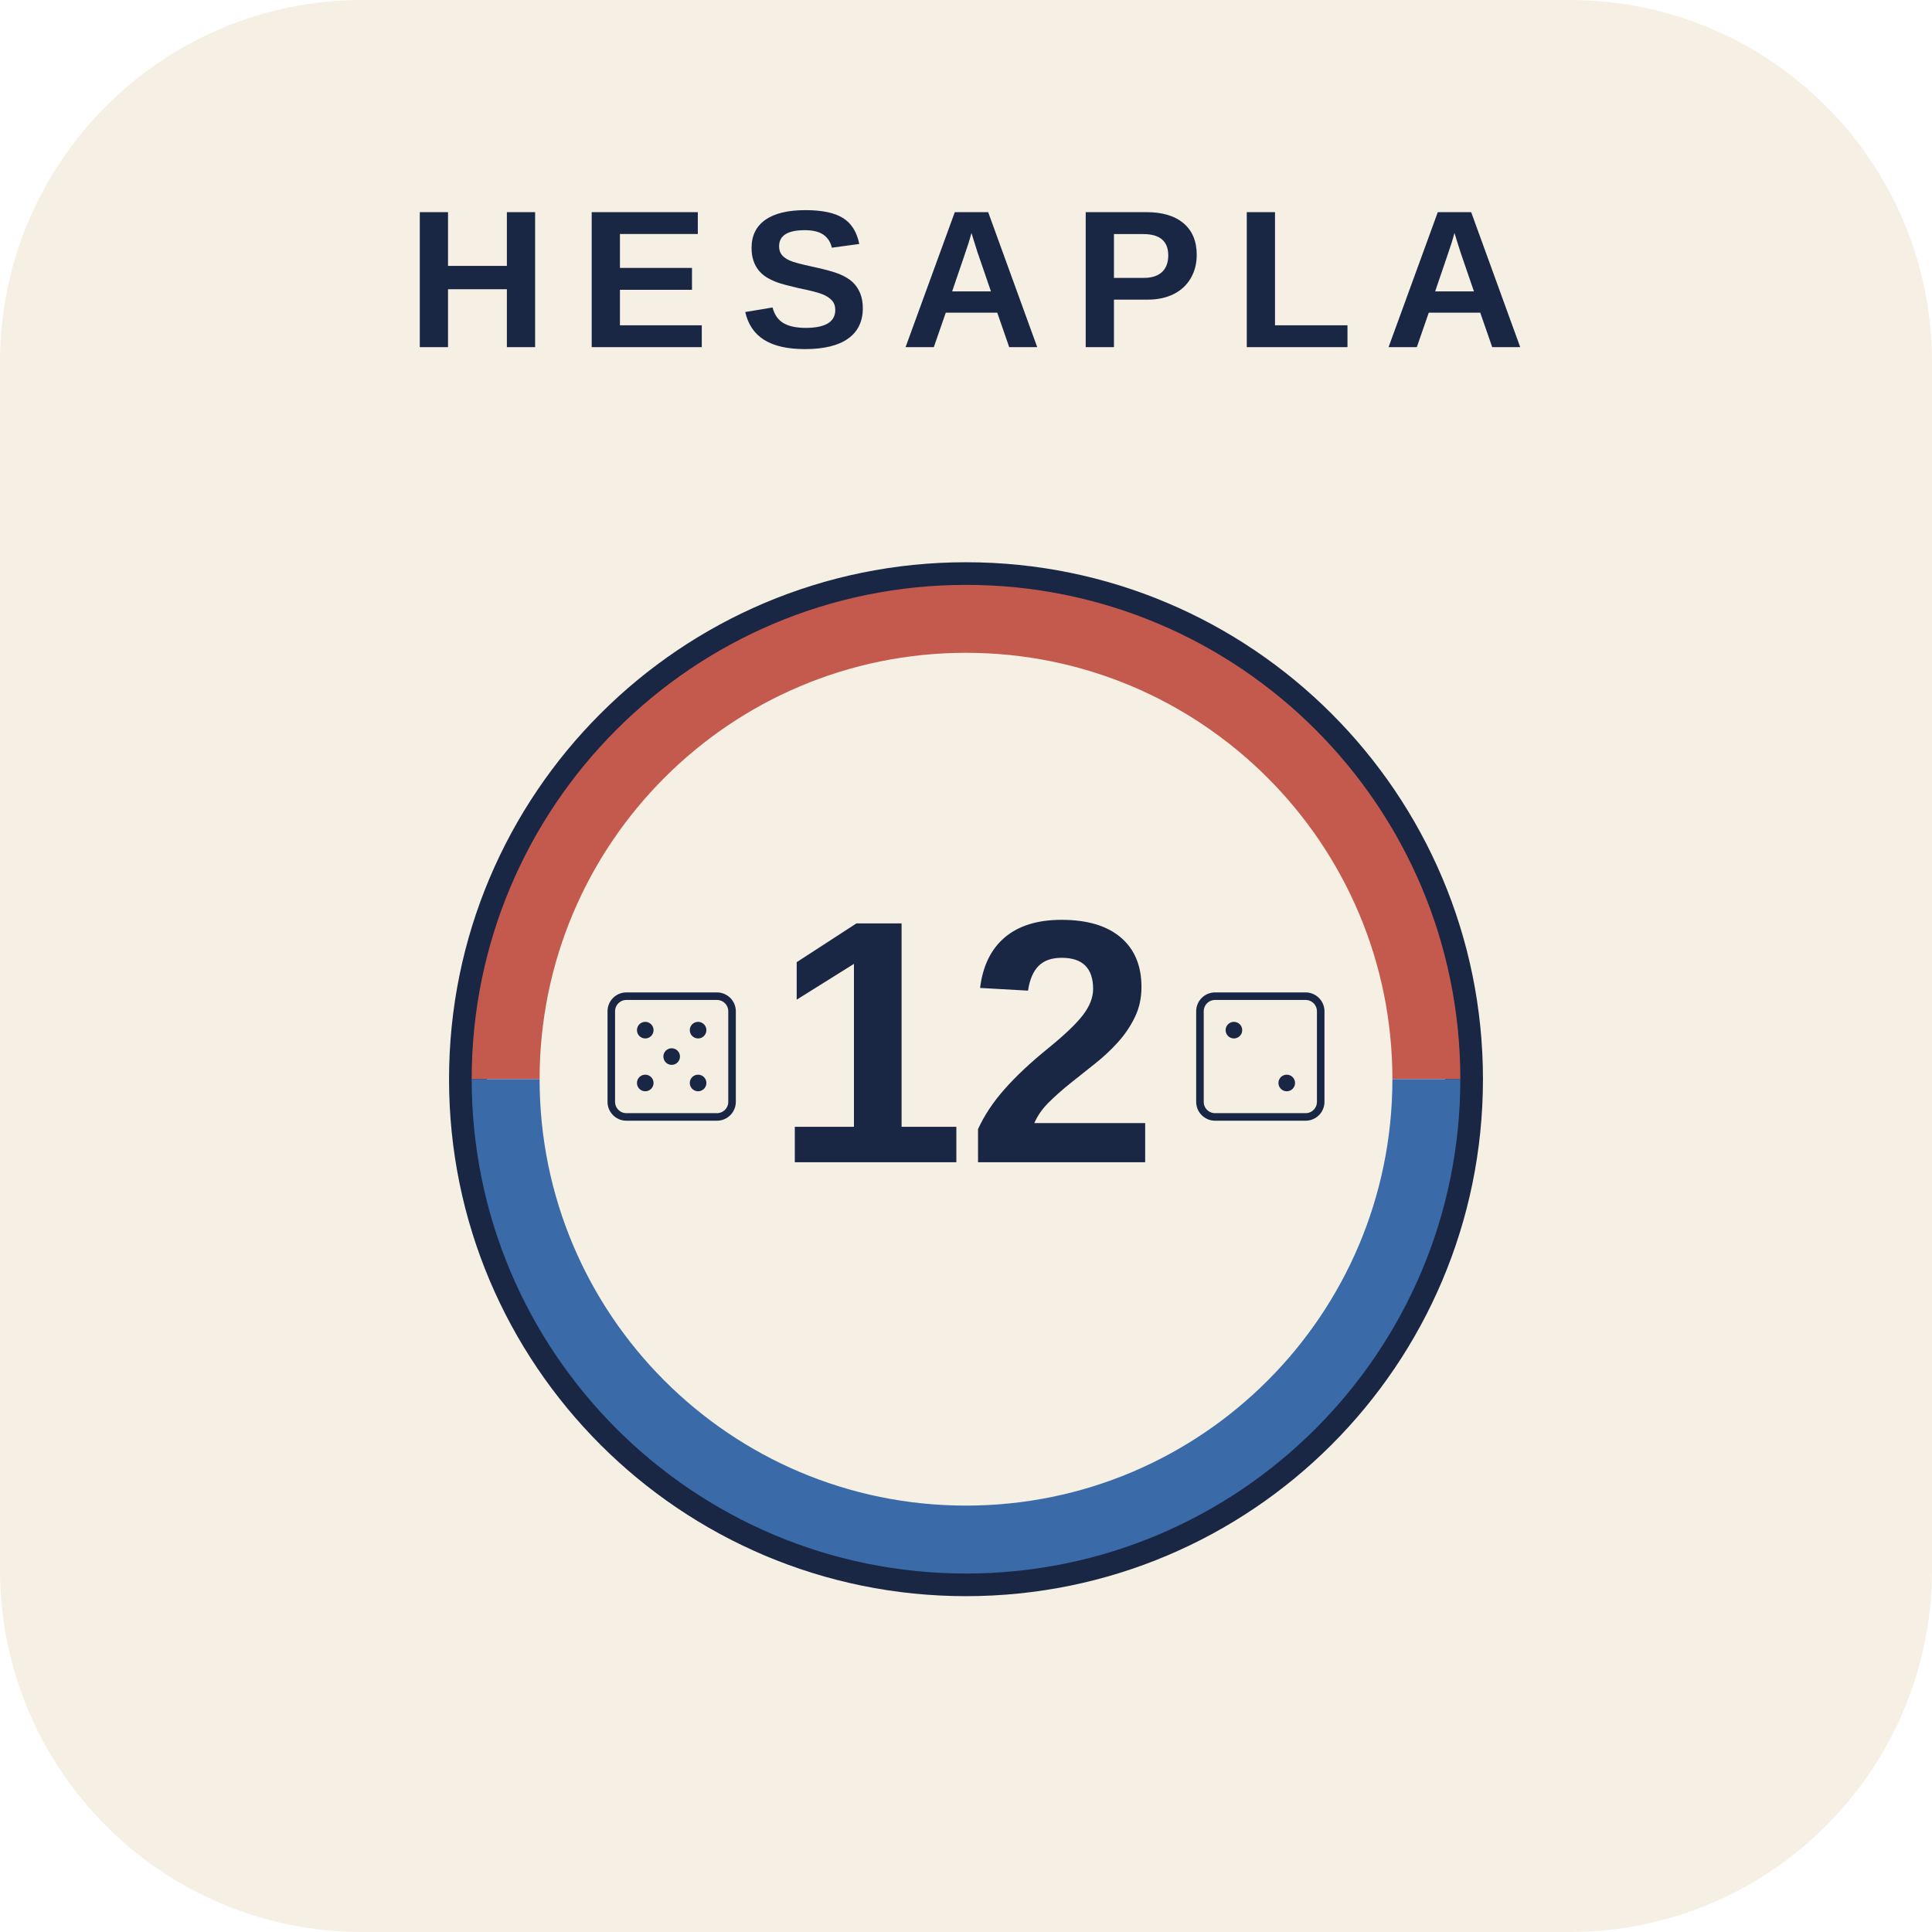
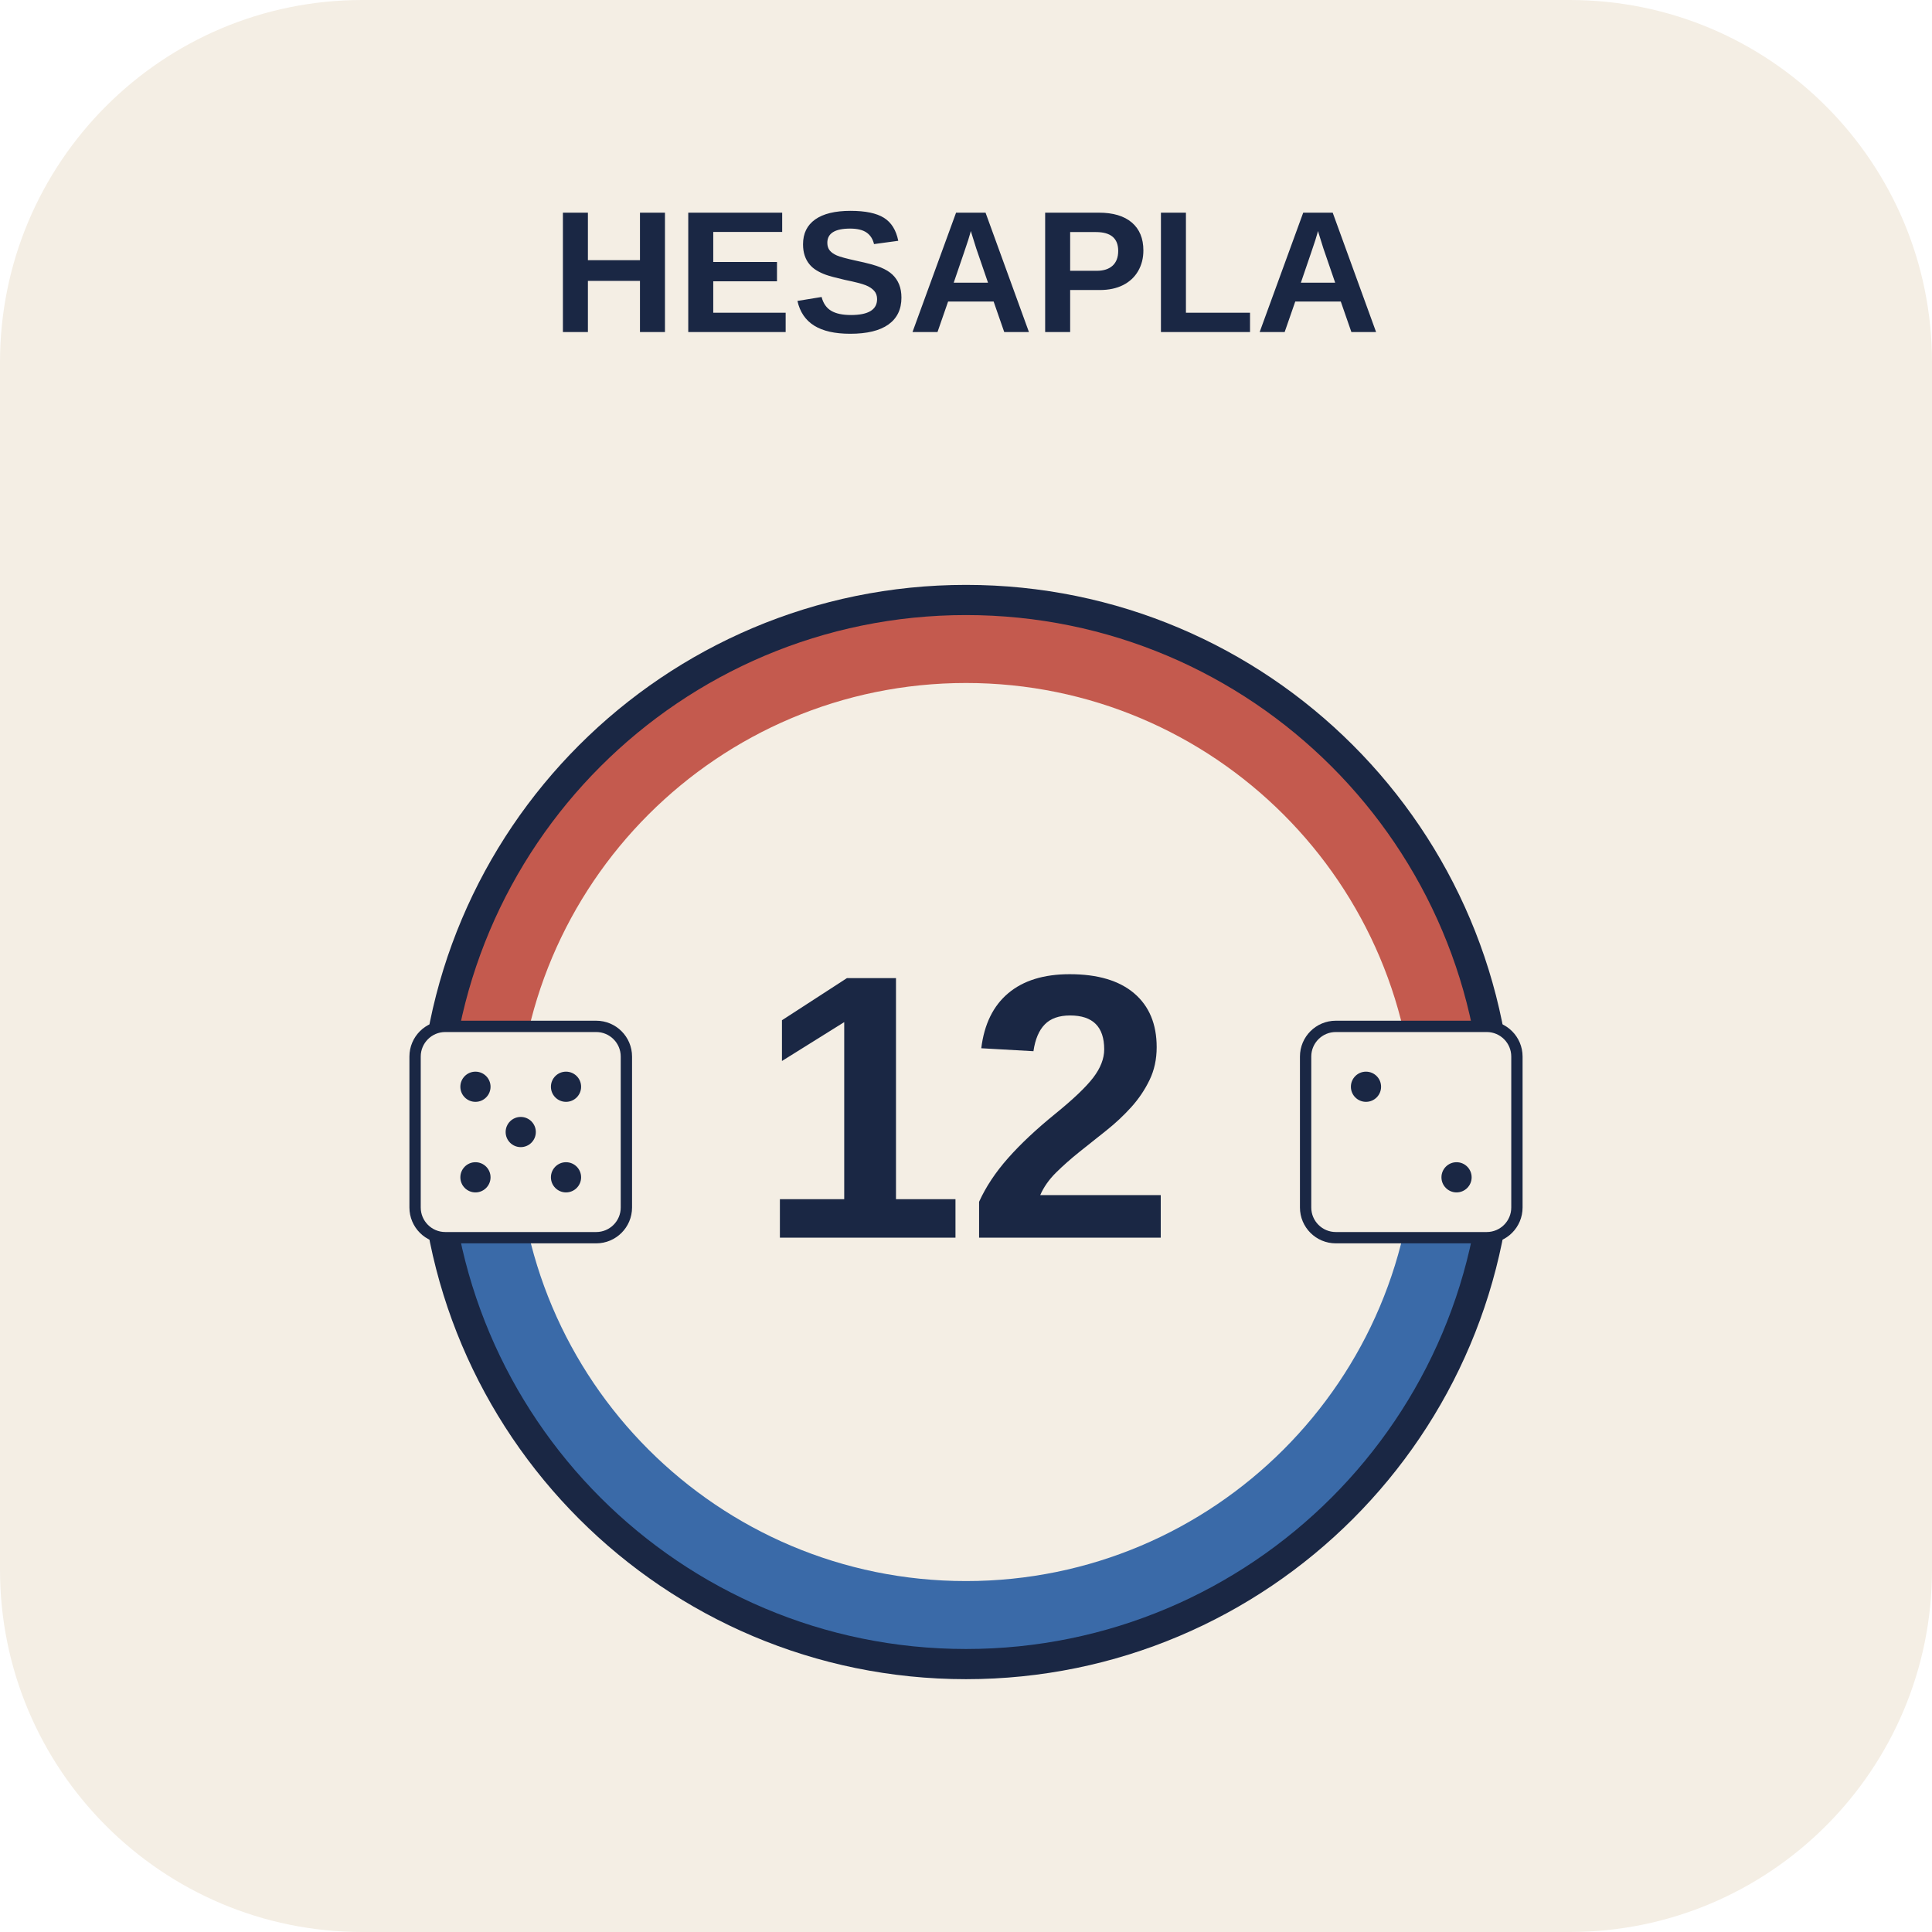
<svg xmlns="http://www.w3.org/2000/svg" viewBox="0 0 512 512">
-   <rect width="512" height="512" rx="96" fill="#f6efe3" />
-   <text x="256" y="92" text-anchor="middle" font-family="Century Gothic, Futura, Arial, sans-serif" font-size="52" font-weight="700" letter-spacing="8" fill="#1a2744">HESAPLA</text>
-   <g transform="translate(256 286)">
-     <circle r="132" fill="#f6efe3" stroke="#1a2744" stroke-width="10" />
-     <path d="M-122 0 A122 122 0 0 1 122 0" fill="none" stroke="#c45a4e" stroke-width="18" />
-     <path d="M122 0 A122 122 0 0 1 -122 0" fill="none" stroke="#3a6aa8" stroke-width="18" />
-     <text y="22" text-anchor="middle" font-family="Century Gothic, Futura, Arial, sans-serif" font-size="92" font-weight="700" fill="#1a2744">12</text>
-     <g transform="translate(-78 -6)">
-       <rect x="-16" y="-16" width="32" height="32" rx="4" fill="#f4eee3" stroke="#1a2744" stroke-width="2" />
-       <circle cx="-7" cy="-7" r="2.2" fill="#1a2744" />
-       <circle cx="7" cy="-7" r="2.2" fill="#1a2744" />
-       <circle cx="-7" cy="7" r="2.2" fill="#1a2744" />
-       <circle cx="7" cy="7" r="2.2" fill="#1a2744" />
-       <circle cx="0" cy="0" r="2.2" fill="#1a2744" />
+   <rect width="512" height="512" rx="96" fill="#f4eee4" />
+   <text x="256" y="88" text-anchor="middle" font-family="Arial, Helvetica, sans-serif" font-size="46" font-weight="700" fill="#1a2744">HESAPLA</text>
+   <g transform="translate(256 300)">
+     <circle r="140" fill="none" stroke="#1a2744" stroke-width="10" />
+     <path d="M-128 0 A128 128 0 0 1 128 0" fill="none" stroke="#c45a4e" stroke-width="18" />
+     <path d="M128 0 A128 128 0 0 1 -128 0" fill="none" stroke="#3a6aa8" stroke-width="18" />
+     <text y="28" text-anchor="middle" font-family="Arial, Helvetica, sans-serif" font-size="100" font-weight="700" fill="#1a2744">12</text>
+     <g transform="translate(-118 0)">
+       <rect x="-28" y="-28" width="56" height="56" rx="8" fill="#f4eee4" stroke="#1a2744" stroke-width="3" />
+       <circle cx="-12" cy="-12" r="4" fill="#1a2744" />
+       <circle cx="12" cy="-12" r="4" fill="#1a2744" />
+       <circle cx="0" cy="0" r="4" fill="#1a2744" />
+       <circle cx="-12" cy="12" r="4" fill="#1a2744" />
+       <circle cx="12" cy="12" r="4" fill="#1a2744" />
    </g>
-     <g transform="translate(78 -6)">
-       <rect x="-16" y="-16" width="32" height="32" rx="4" fill="#f4eee3" stroke="#1a2744" stroke-width="2" />
-       <circle cx="-7" cy="-7" r="2.2" fill="#1a2744" />
-       <circle cx="7" cy="7" r="2.2" fill="#1a2744" />
+     <g transform="translate(118 0)">
+       <rect x="-28" y="-28" width="56" height="56" rx="8" fill="#f4eee4" stroke="#1a2744" stroke-width="3" />
+       <circle cx="-12" cy="-12" r="4" fill="#1a2744" />
+       <circle cx="12" cy="12" r="4" fill="#1a2744" />
    </g>
  </g>
</svg>
